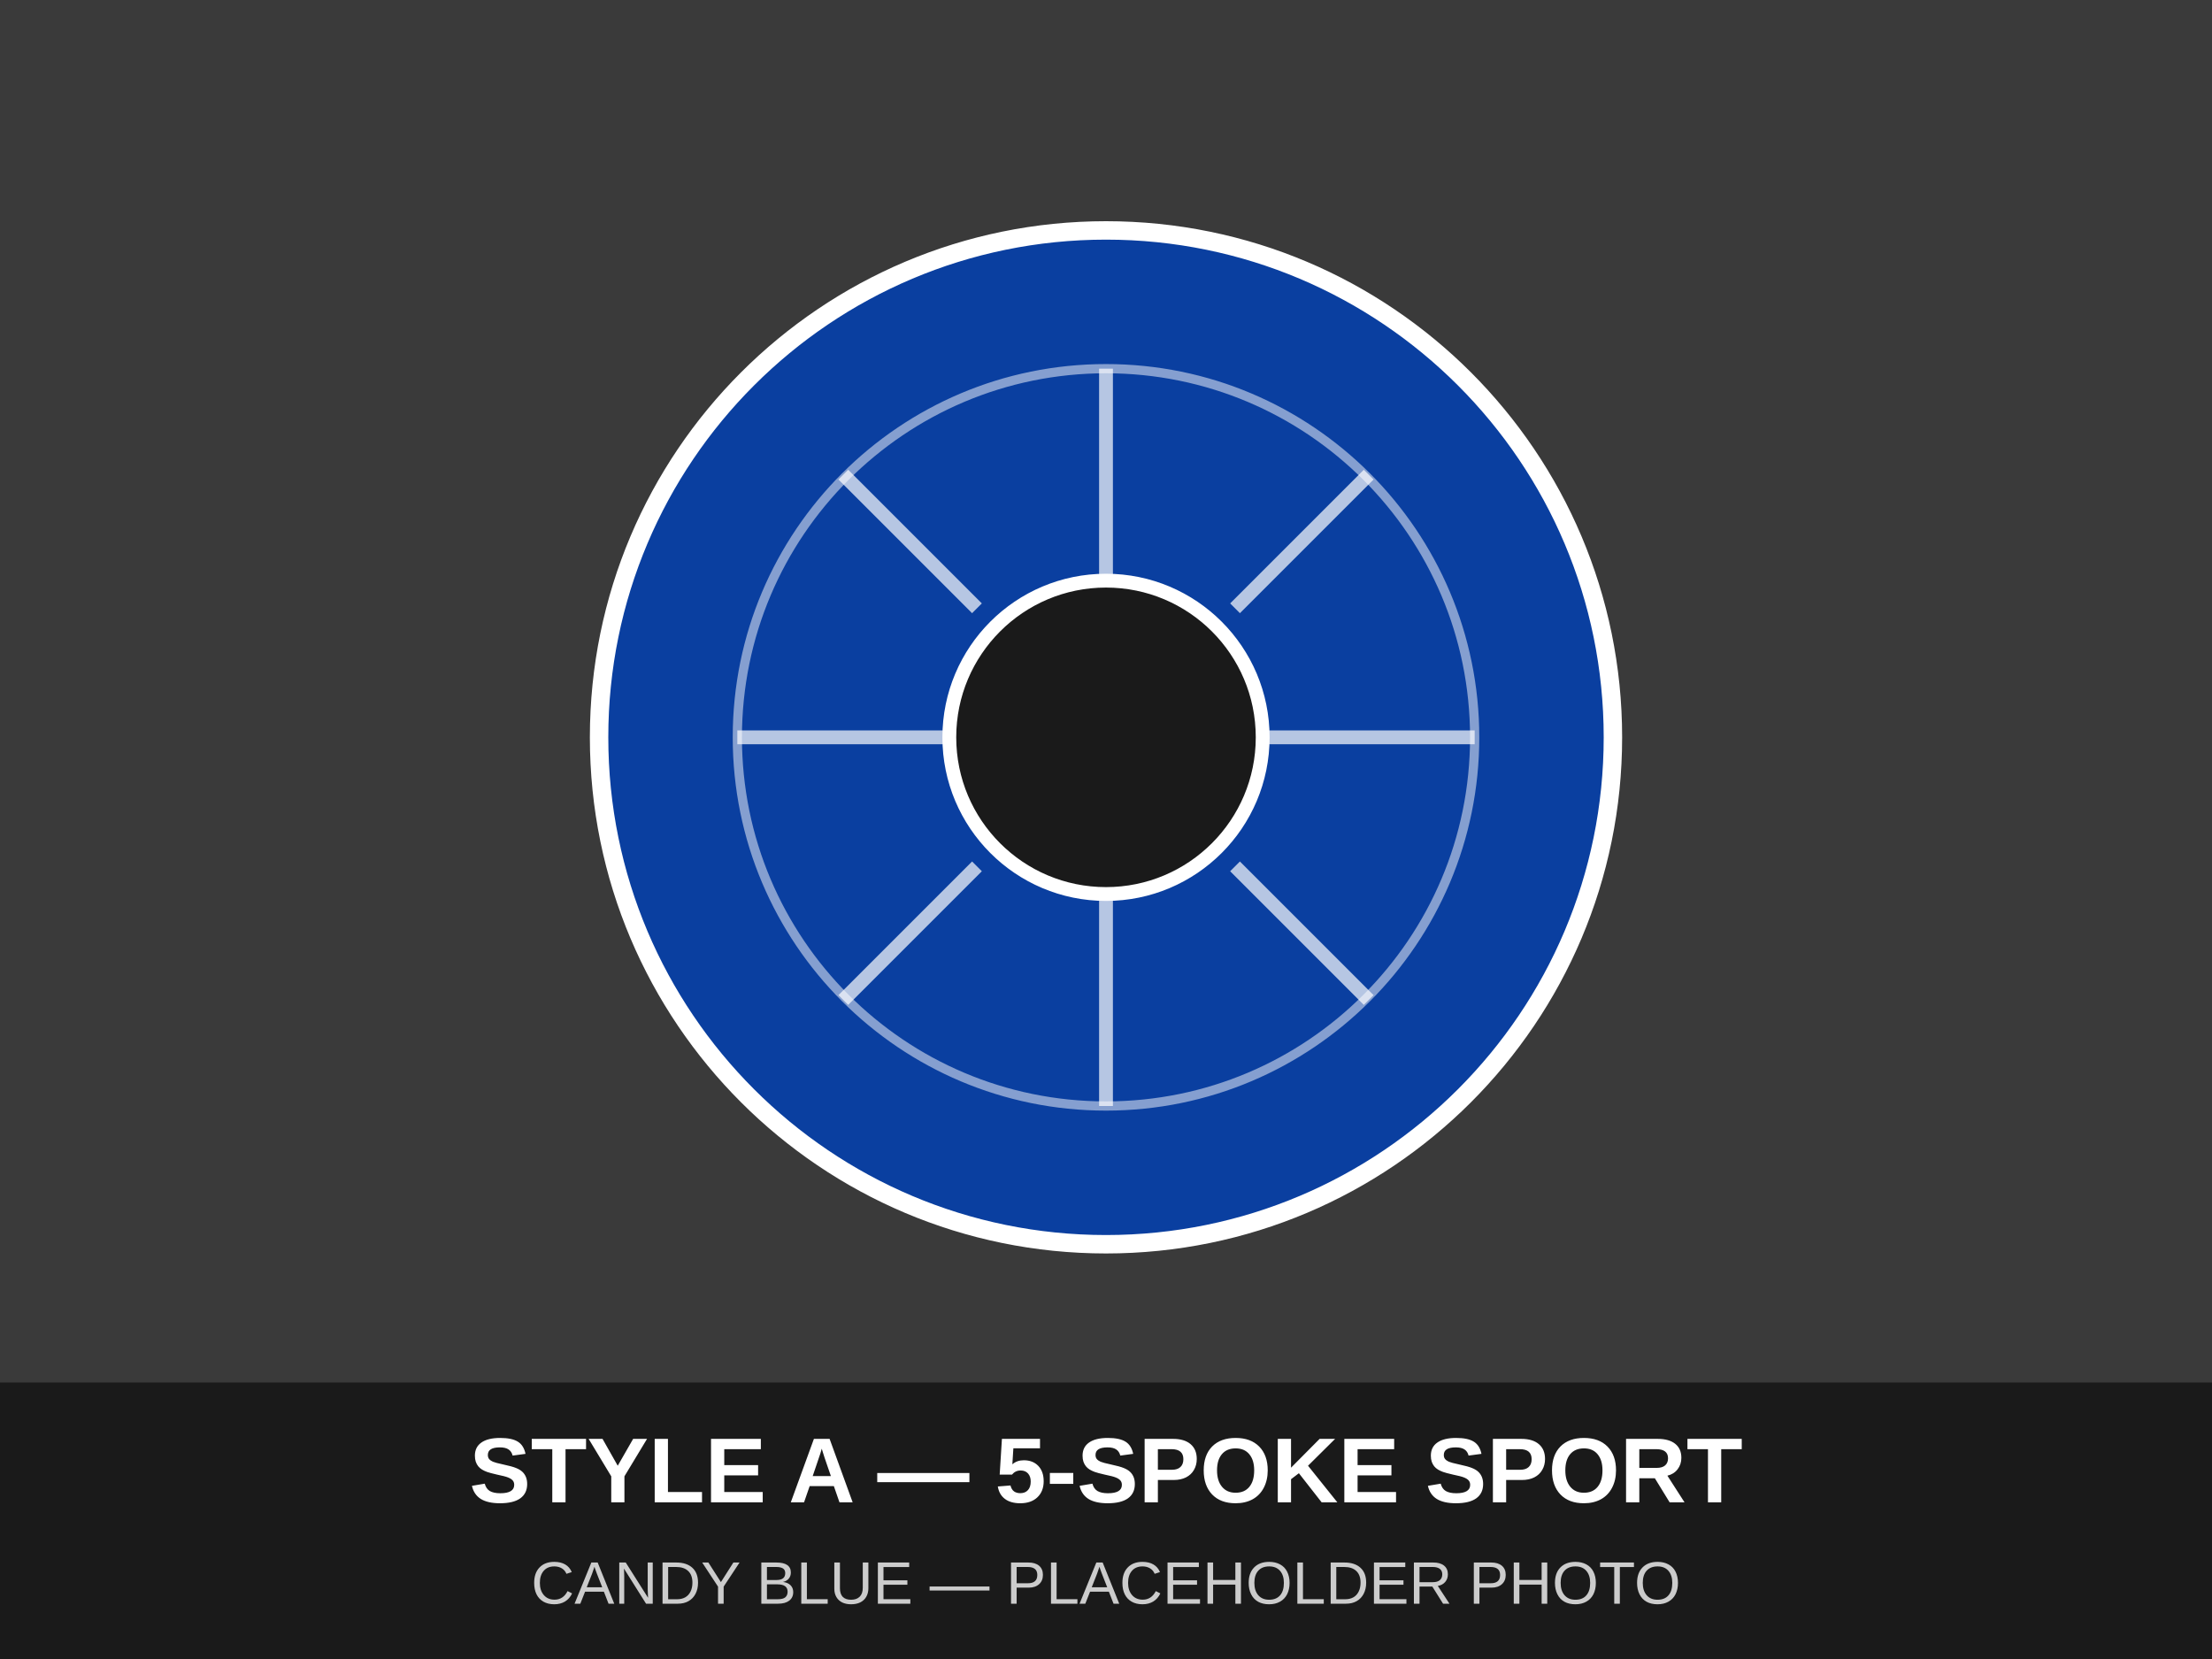
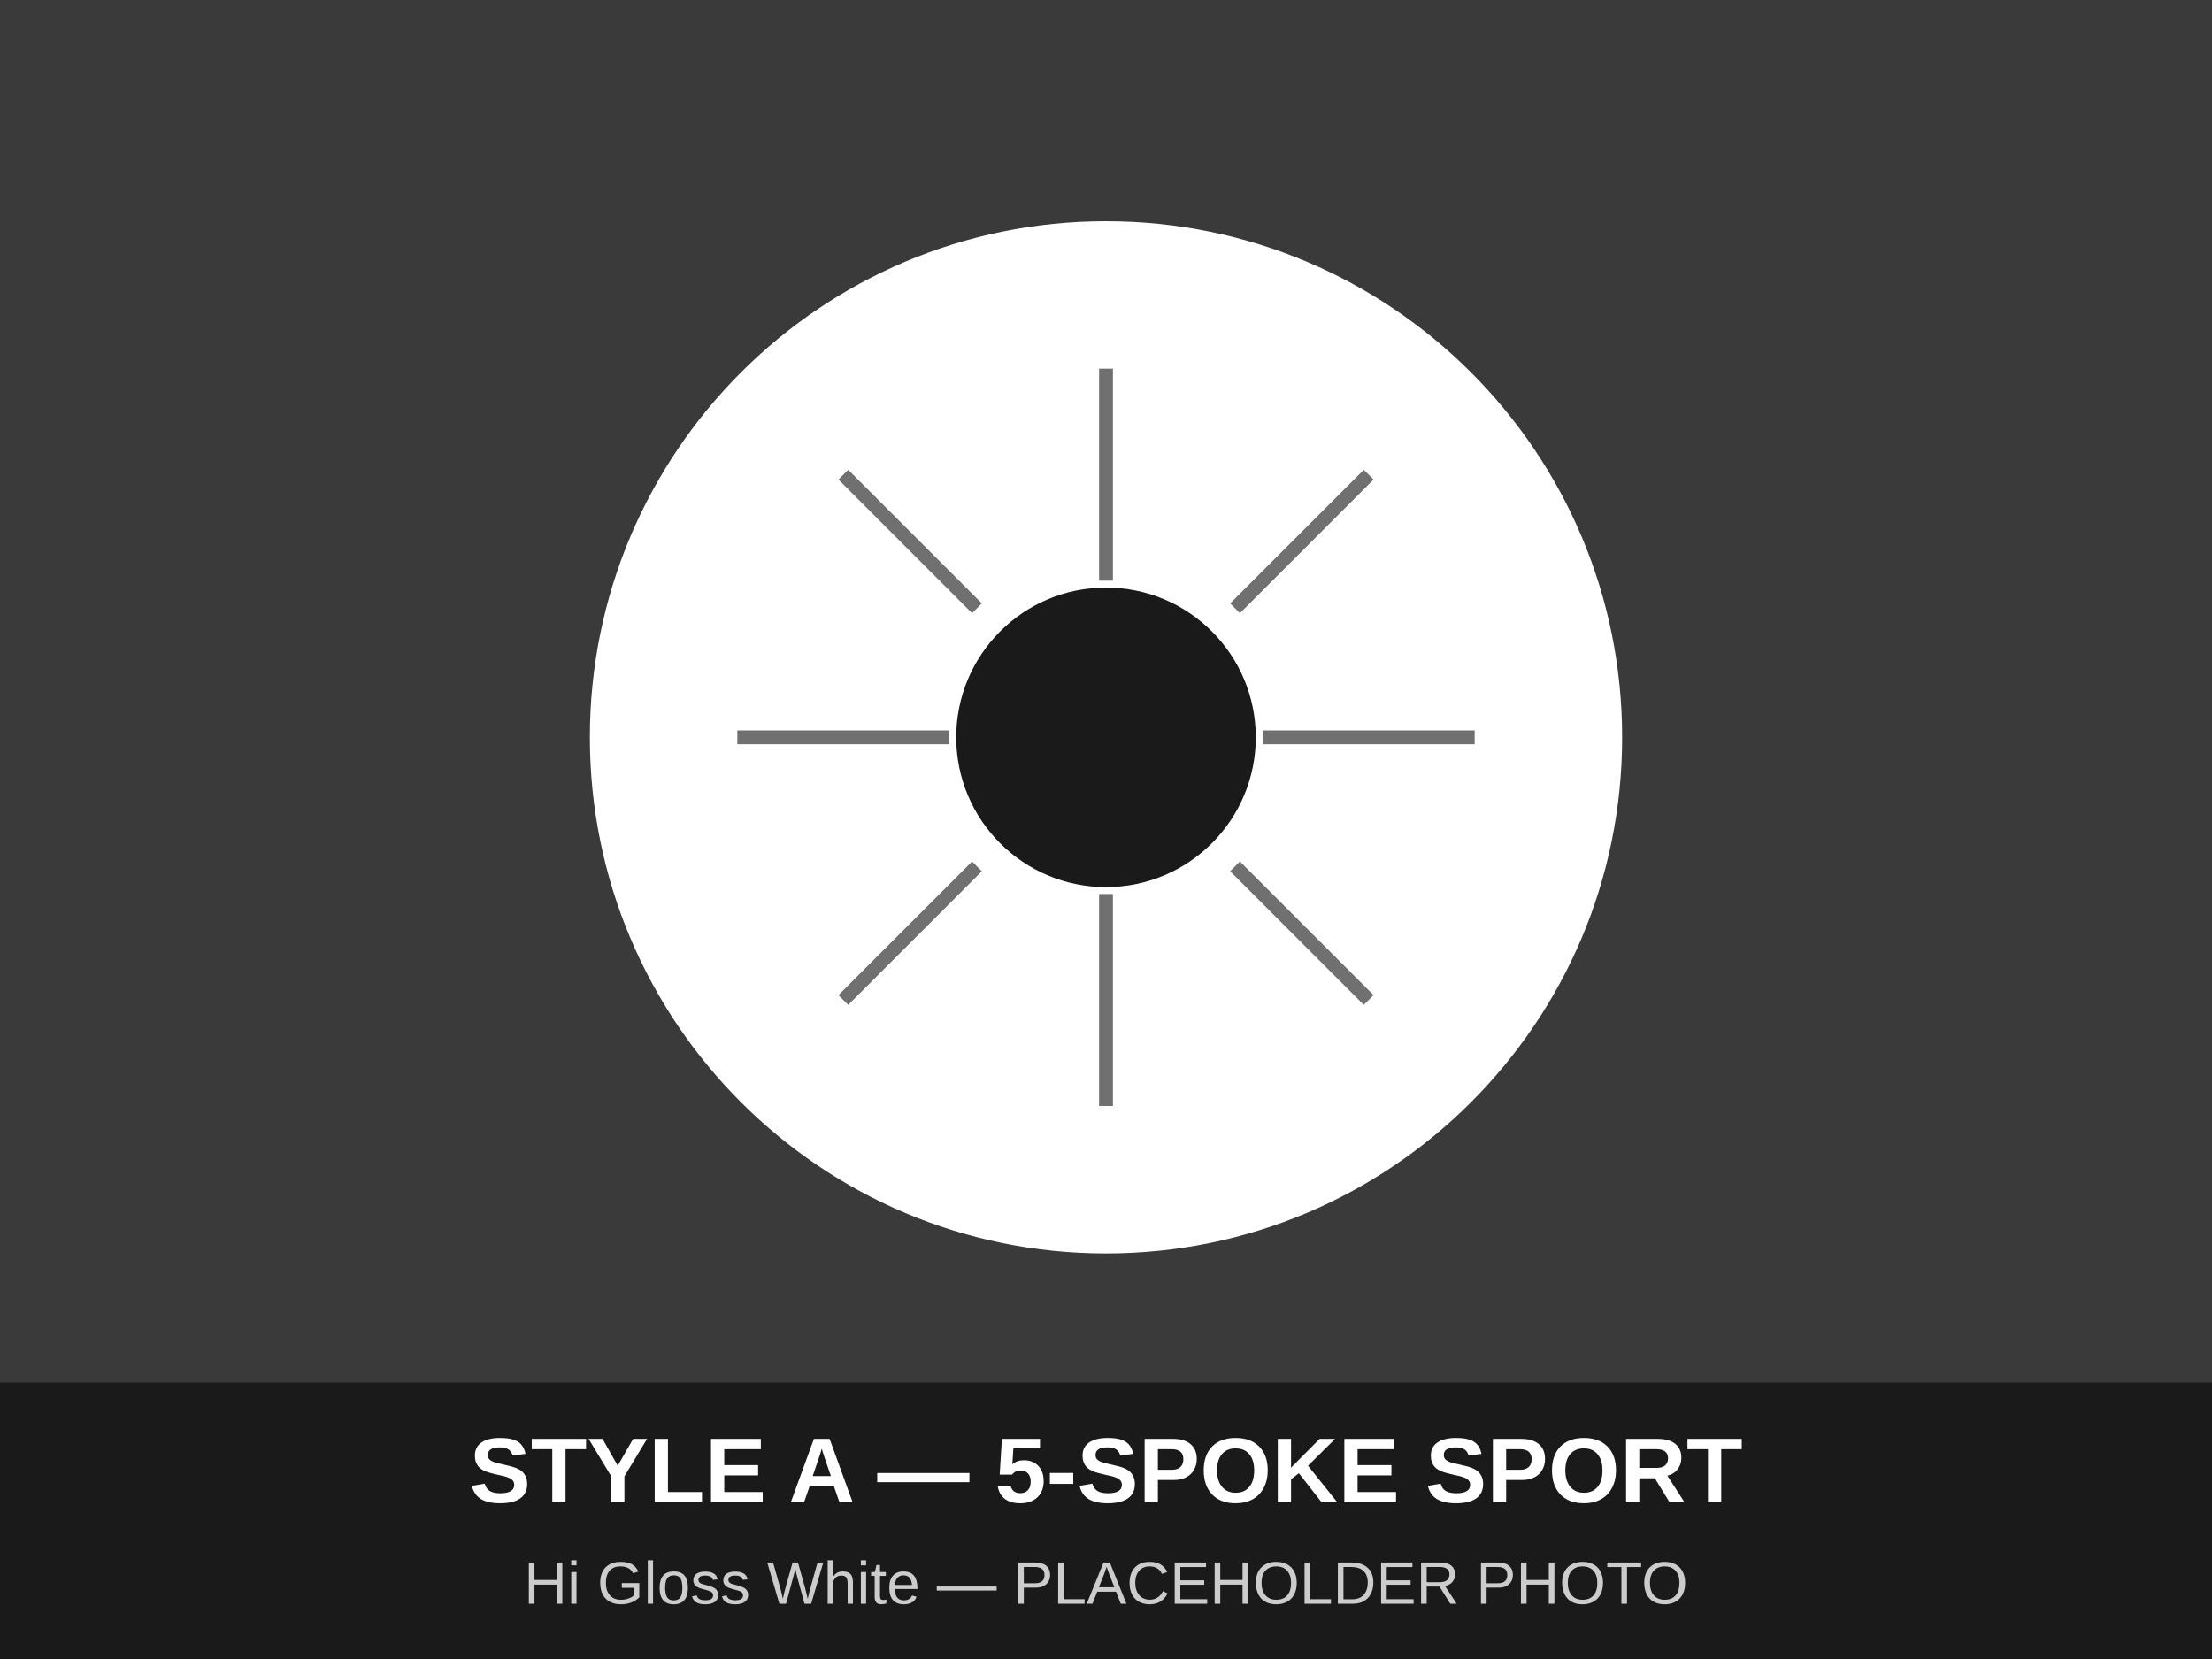
- <svg xmlns="http://www.w3.org/2000/svg" viewBox="0 0 480 360" width="480" height="360" role="img" aria-label="STYLE A — 5-SPOKE SPORT CANDY BLUE placeholder photo">
+ <svg xmlns="http://www.w3.org/2000/svg" viewBox="0 0 480 360" width="480" height="360" role="img" aria-label="STYLE A — 5-SPOKE SPORT Hi Gloss White placeholder photo">
  <rect width="480" height="360" fill="#3a3a3a" />
-   <circle cx="240" cy="160" r="110" fill="#0A3FA0" stroke="#ffffff" stroke-width="4" />
+   <circle cx="240" cy="160" r="110" fill="#FFFFFF" stroke="#ffffff" stroke-width="4" />
  <circle cx="240" cy="160" r="80" fill="none" stroke="#ffffff" stroke-width="2" opacity="0.5" />
  <circle cx="240" cy="160" r="34" fill="#1a1a1a" stroke="#ffffff" stroke-width="3" />
-   <g stroke="#ffffff" stroke-width="3" opacity="0.7">
+   <g stroke="#333333" stroke-width="3" opacity="0.7">
    <line x1="240" y1="80" x2="240" y2="126" />
    <line x1="240" y1="240" x2="240" y2="194" />
    <line x1="160" y1="160" x2="206" y2="160" />
    <line x1="320" y1="160" x2="274" y2="160" />
    <line x1="183" y1="103" x2="212" y2="132" />
    <line x1="297" y1="217" x2="268" y2="188" />
    <line x1="297" y1="103" x2="268" y2="132" />
    <line x1="183" y1="217" x2="212" y2="188" />
  </g>
  <rect x="0" y="300" width="480" height="60" fill="#000000" opacity="0.55" />
  <text x="240" y="326" text-anchor="middle" font-family="Arial, Helvetica, sans-serif" font-size="20" font-weight="bold" fill="#ffffff">STYLE A — 5-SPOKE SPORT</text>
-   <text x="240" y="348" text-anchor="middle" font-family="Arial, Helvetica, sans-serif" font-size="13" fill="#cccccc">CANDY BLUE — PLACEHOLDER PHOTO</text>
+   <text x="240" y="348" text-anchor="middle" font-family="Arial, Helvetica, sans-serif" font-size="13" fill="#cccccc">Hi Gloss White — PLACEHOLDER PHOTO</text>
</svg>
